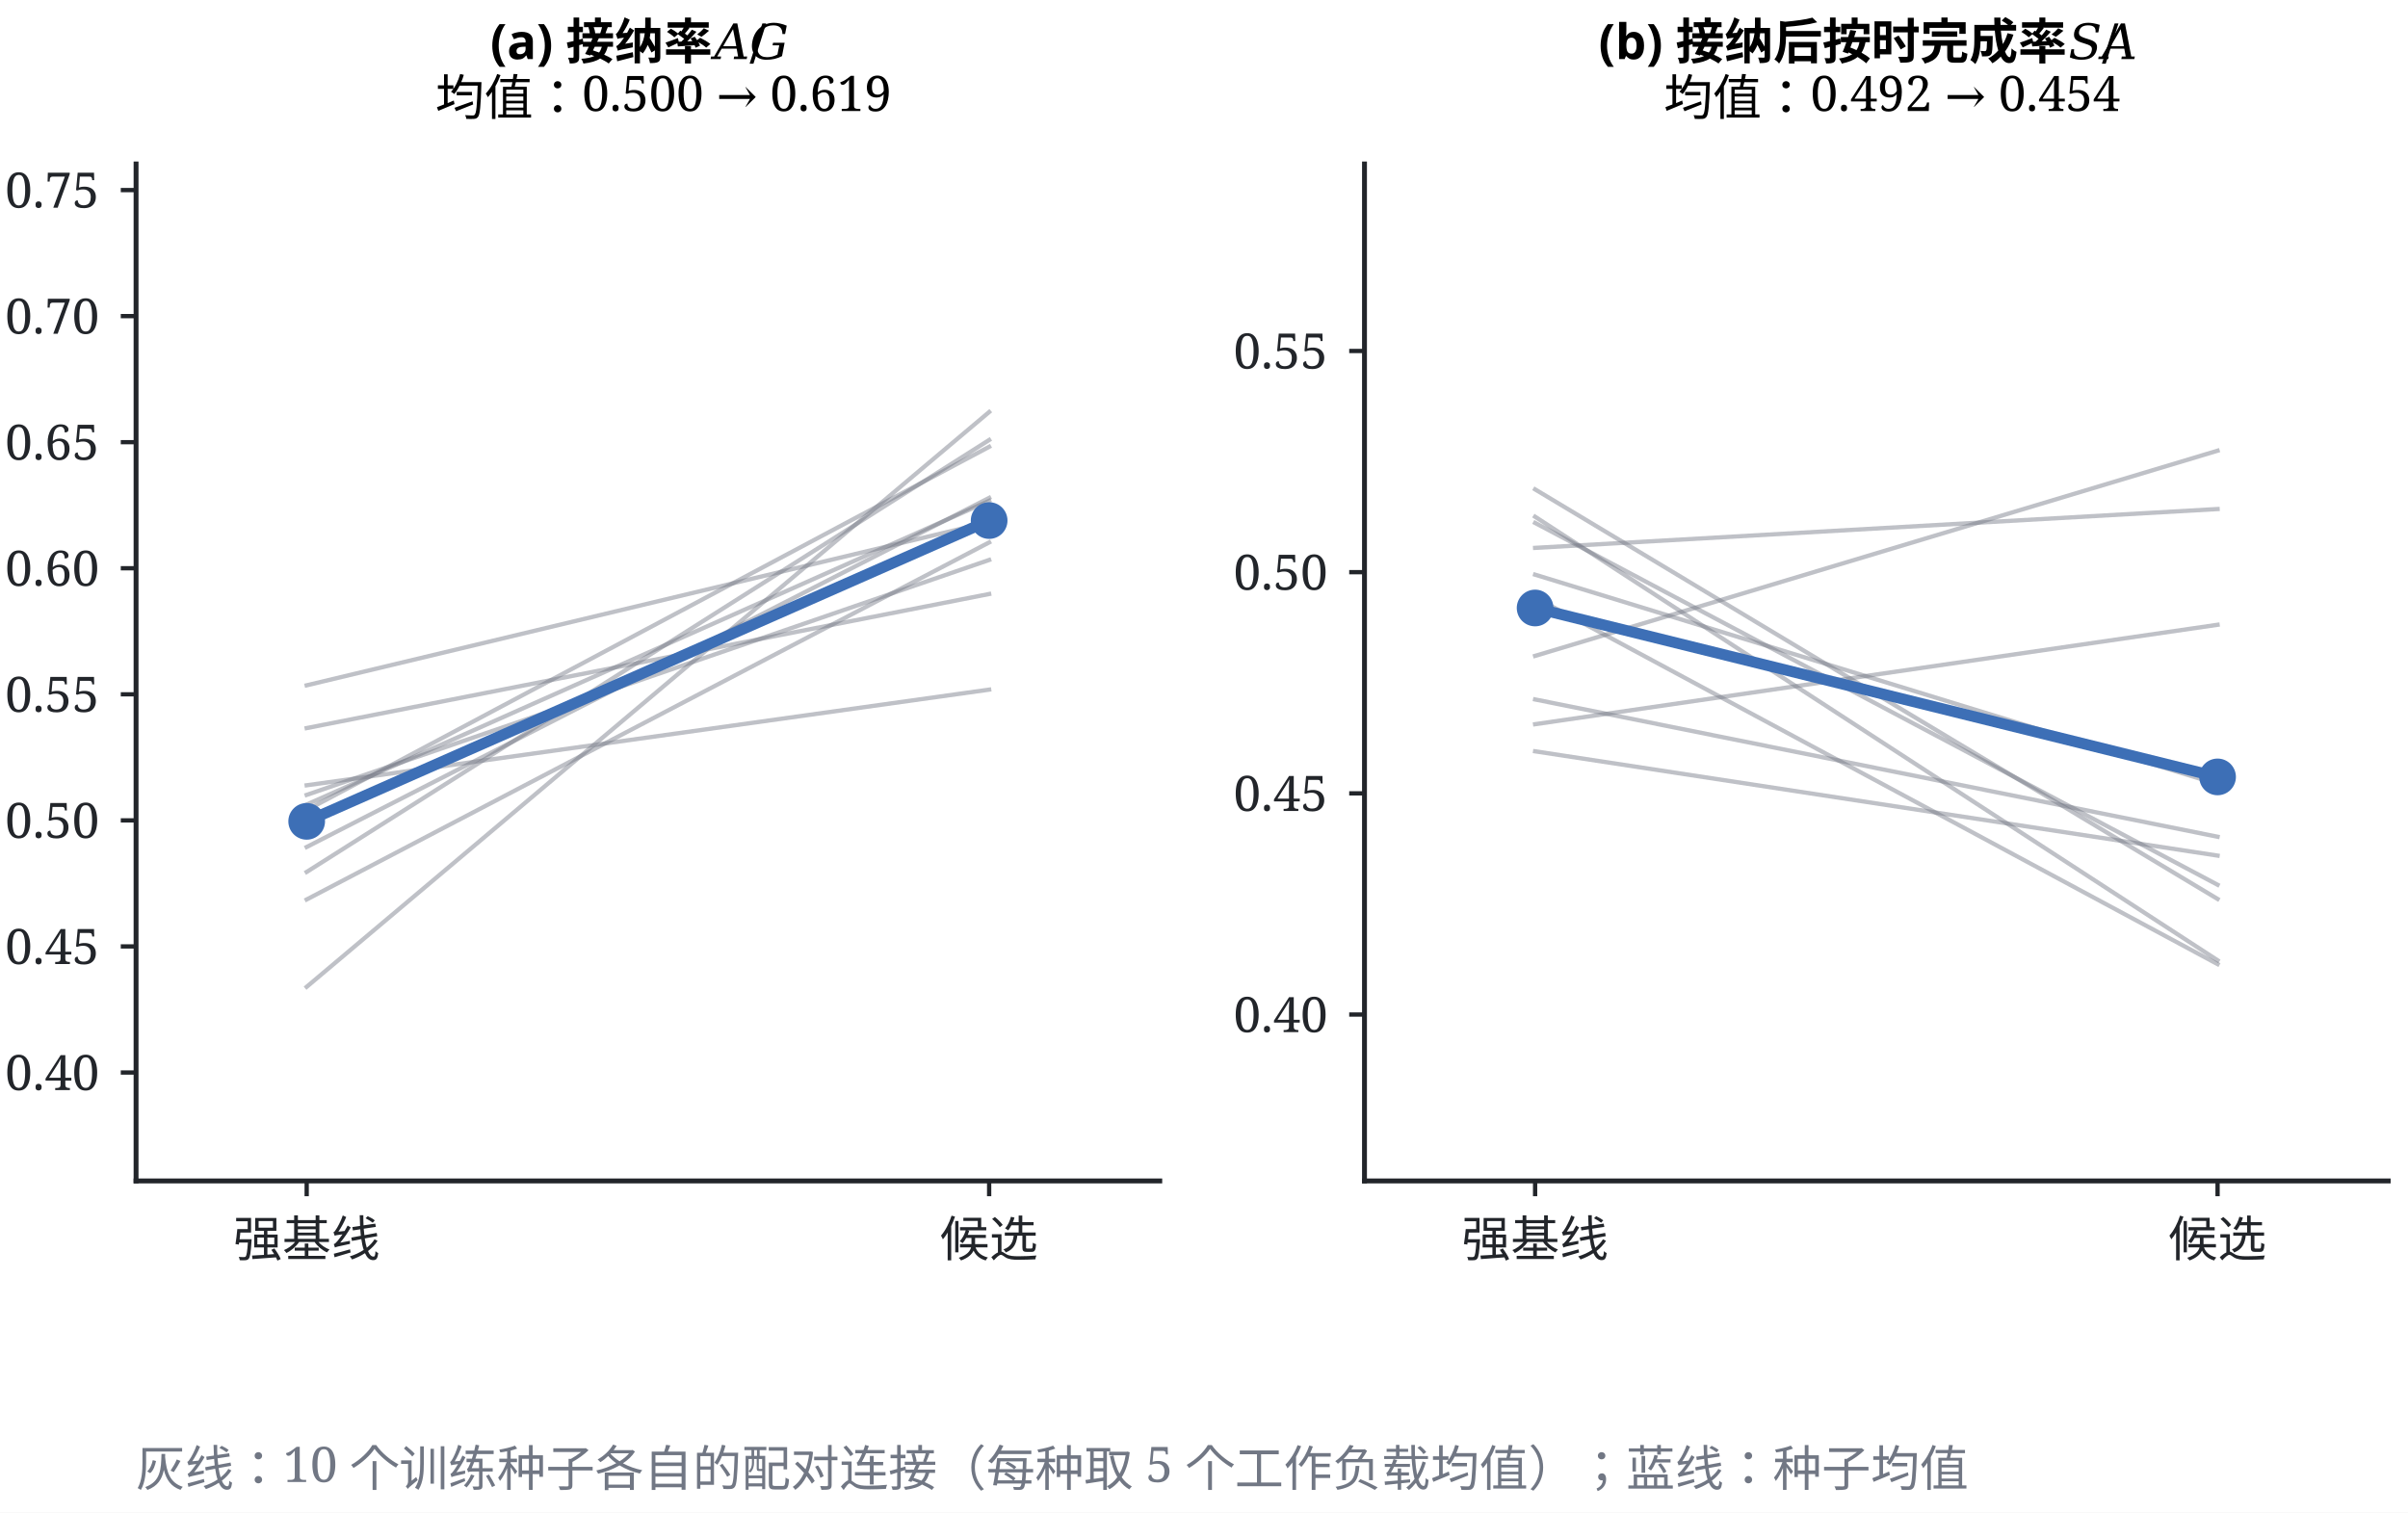
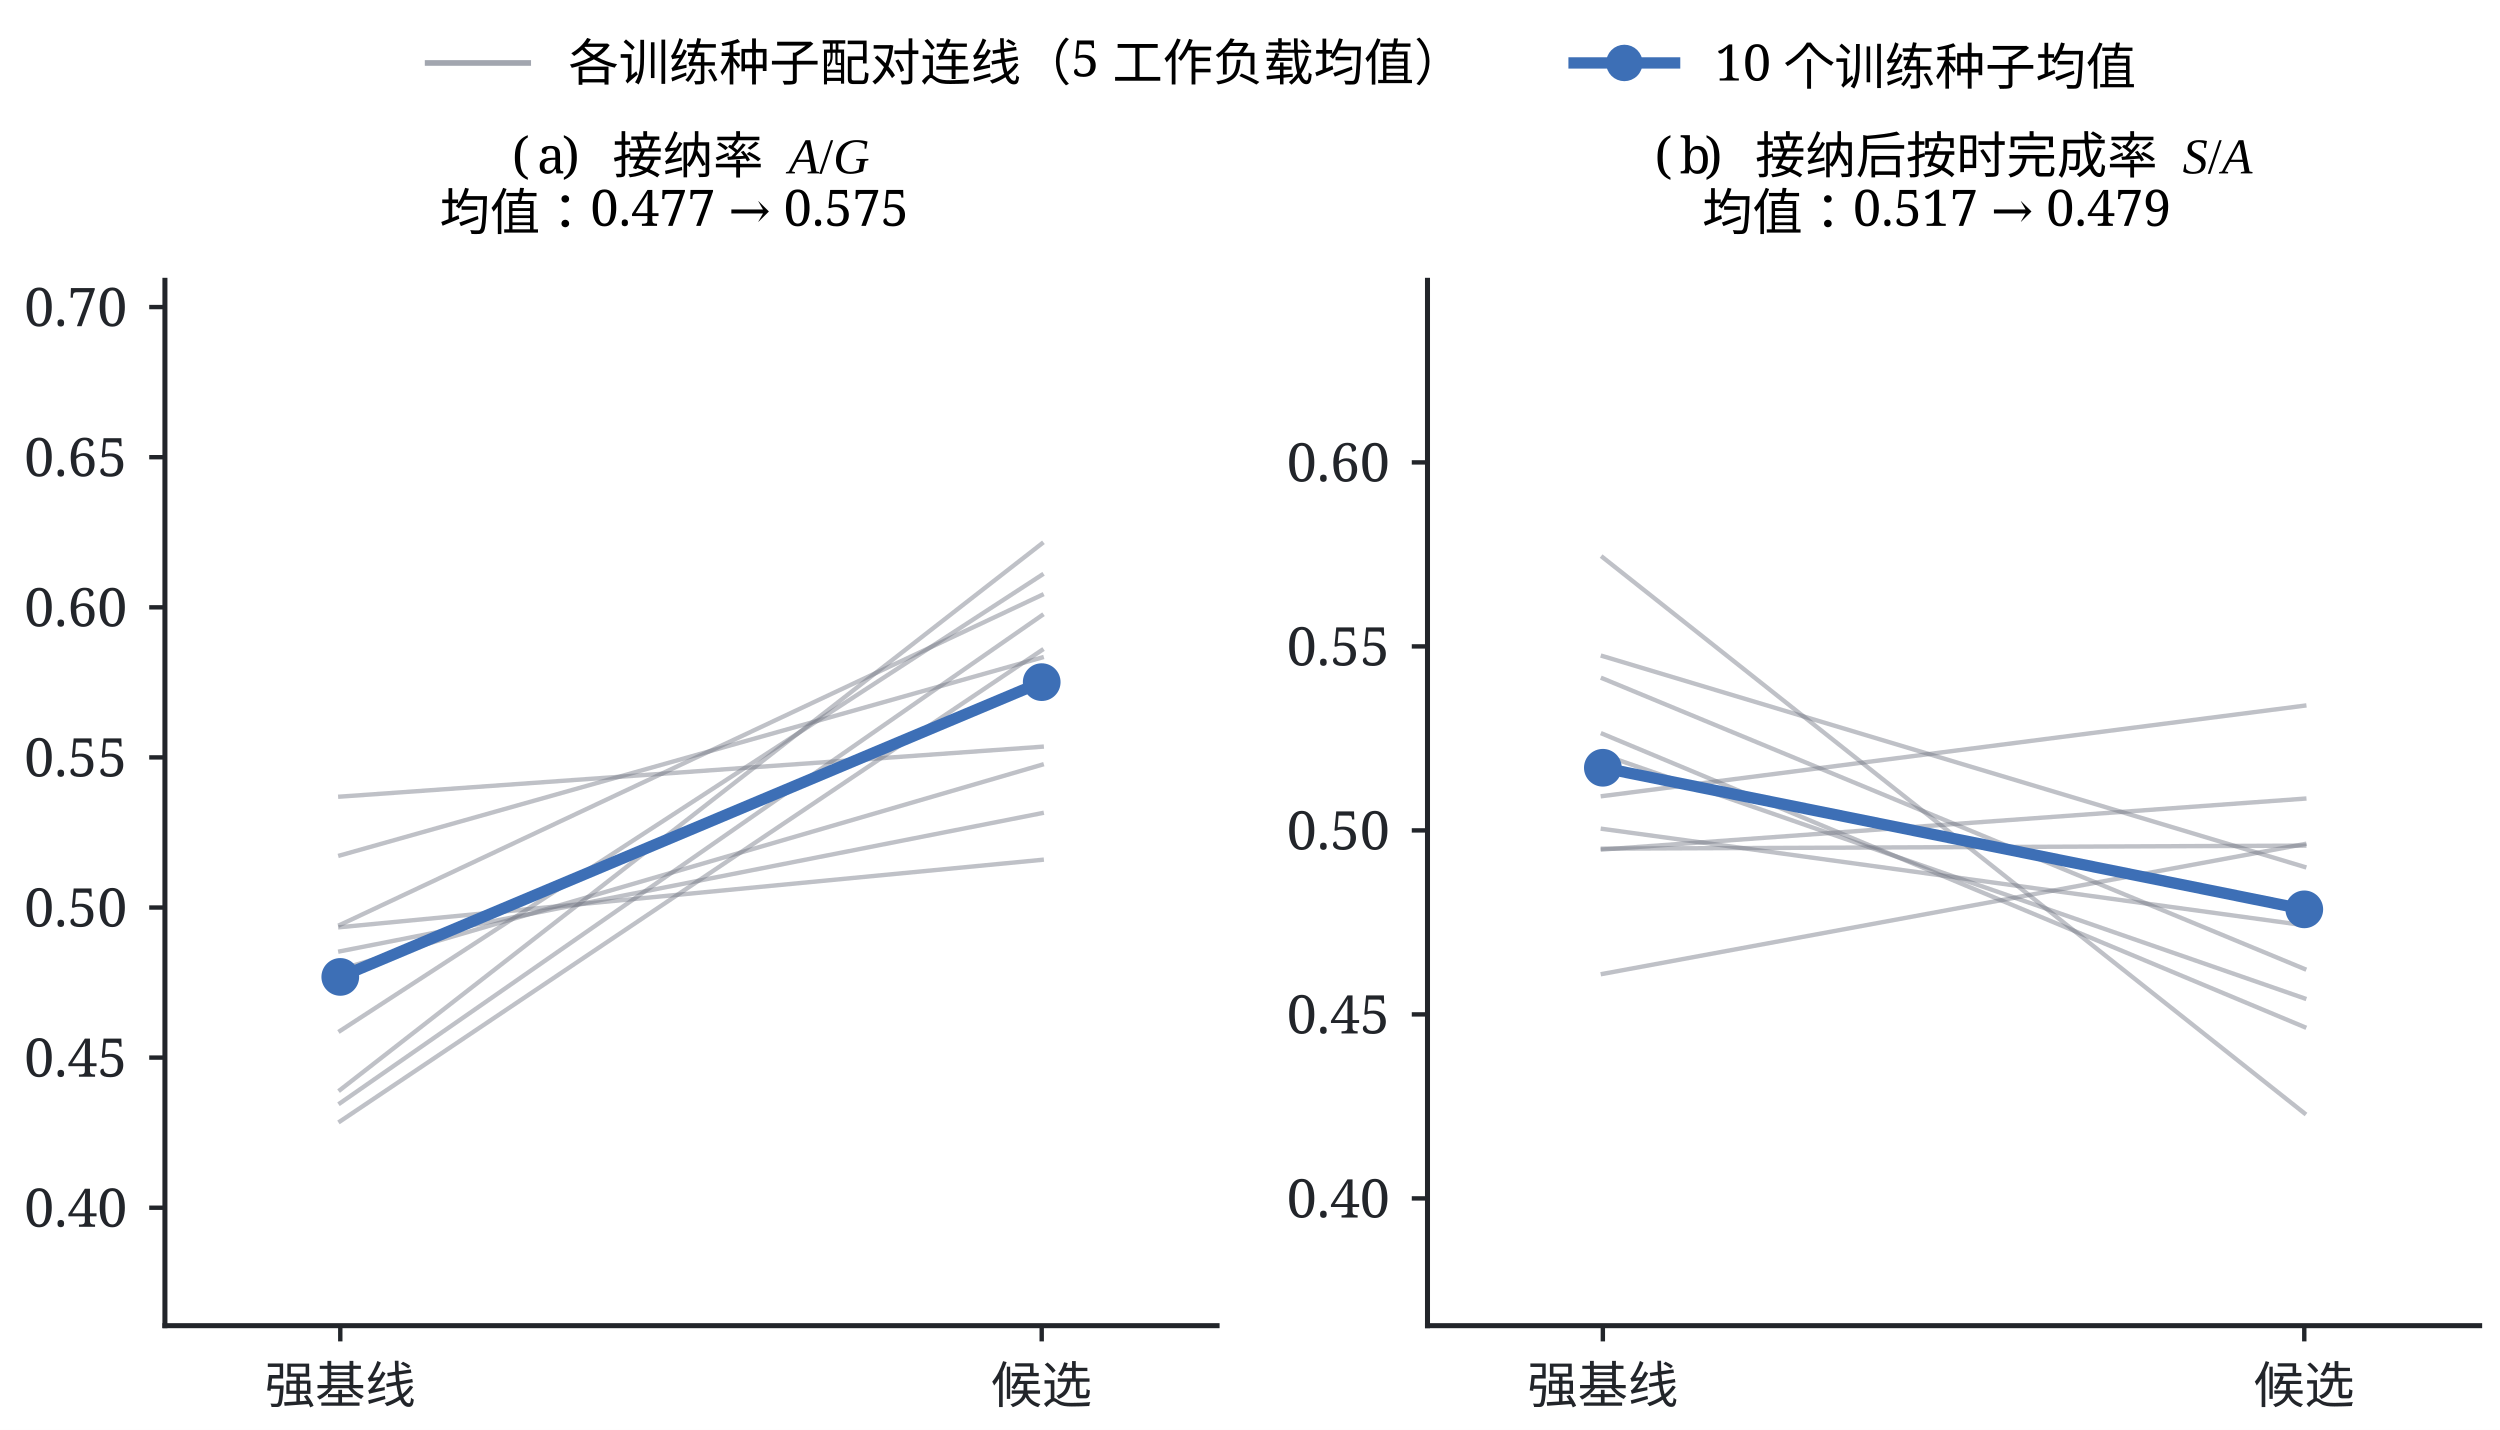
- <svg xmlns="http://www.w3.org/2000/svg" xmlns:xlink="http://www.w3.org/1999/xlink" width="393.77pt" height="247.386pt" viewBox="0 0 393.77 247.386" version="1.1">
+ <svg xmlns="http://www.w3.org/2000/svg" xmlns:xlink="http://www.w3.org/1999/xlink" width="397.76pt" height="227.504pt" viewBox="0 0 397.76 227.504" version="1.1">
  <defs>
    <style type="text/css">*{stroke-linejoin: round; stroke-linecap: butt}</style>
  </defs>
  <g id="figure_1">
    <g id="patch_1">
-       <path d="M 0 247.386  L 393.77 247.386  L 393.77 0  L 0 0  z " style="fill: #ffffff" />
+       <path d="M 0 227.504  L 397.76 227.504  L 397.76 0  L 0 0  z " style="fill: #ffffff" />
    </g>
    <g id="axes_1">
      <g id="patch_2">
-         <path d="M 22.25 193.137  L 189.65 193.137  L 189.65 26.817  L 22.25 26.817  z " style="fill: #ffffff" />
+         <path d="M 26.24 210.92  L 193.64 210.92  L 193.64 44.6  L 26.24 44.6  z " style="fill: #ffffff" />
      </g>
      <g id="matplotlib.axis_1">
        <g id="xtick_1">
          <g id="line2d_1">
            <defs>
-               <path id="m782ba5e5da" d="M 0 0  L 0 2.5  " style="stroke: #22252a; stroke-width: 0.7" />
+               <path id="m75e4154738" d="M 0 0  L 0 2.5  " style="stroke: #22252a; stroke-width: 0.7" />
            </defs>
            <g>
-               <use xlink:href="#m782ba5e5da" x="50.15" y="193.137" style="fill: #22252a; stroke: #22252a; stroke-width: 0.7" />
+               <use xlink:href="#m75e4154738" x="54.14" y="210.92" style="fill: #22252a; stroke: #22252a; stroke-width: 0.7" />
            </g>
          </g>
          <g id="text_1">
-             <text style="fill: #22252a; font: 8px 'Songti SC', serif; text-anchor: middle" x="50.15" y="205.481" transform="rotate(-0 50.15 205.4808)">强基线</text>
+             <text style="font-size: 8px; font-family: 'SimSun', serif; text-anchor: middle; fill: #22252a" x="54.14" y="223.232" transform="rotate(-0 54.14 223.2325)">强基线</text>
          </g>
        </g>
        <g id="xtick_2">
          <g id="line2d_2">
            <g>
-               <use xlink:href="#m782ba5e5da" x="161.75" y="193.137" style="fill: #22252a; stroke: #22252a; stroke-width: 0.7" />
+               <use xlink:href="#m75e4154738" x="165.74" y="210.92" style="fill: #22252a; stroke: #22252a; stroke-width: 0.7" />
            </g>
          </g>
          <g id="text_2">
-             <text style="fill: #22252a; font: 8px 'Songti SC', serif; text-anchor: middle" x="161.75" y="205.489" transform="rotate(-0 161.75 205.4895)">候选</text>
+             <text style="font-size: 8px; font-family: 'SimSun', serif; text-anchor: middle; fill: #22252a" x="165.74" y="223.232" transform="rotate(-0 165.74 223.2325)">候选</text>
          </g>
        </g>
      </g>
      <g id="matplotlib.axis_2">
        <g id="ytick_1">
          <g id="line2d_3">
            <defs>
-               <path id="m4d33304b57" d="M 0 0  L -2.5 0  " style="stroke: #22252a; stroke-width: 0.7" />
+               <path id="m53045b9e36" d="M 0 0  L -2.5 0  " style="stroke: #22252a; stroke-width: 0.7" />
            </defs>
            <g>
-               <use xlink:href="#m4d33304b57" x="22.25" y="175.404" style="fill: #22252a; stroke: #22252a; stroke-width: 0.7" />
+               <use xlink:href="#m53045b9e36" x="26.24" y="192.156" style="fill: #22252a; stroke: #22252a; stroke-width: 0.7" />
            </g>
          </g>
          <g id="text_3">
-             <text style="fill: #22252a; font: 8px 'Songti SC', serif; text-anchor: end" x="16.25" y="178.284" transform="rotate(-0 16.25 178.2835)">0.40</text>
+             <text style="font-size: 8.5px; font-family: 'SimSun', serif; text-anchor: end; fill: #22252a" x="20.24" y="195.194" transform="rotate(-0 20.24 195.1937)">0.40</text>
          </g>
        </g>
        <g id="ytick_2">
          <g id="line2d_4">
            <g>
-               <use xlink:href="#m4d33304b57" x="22.25" y="154.786" style="fill: #22252a; stroke: #22252a; stroke-width: 0.7" />
+               <use xlink:href="#m53045b9e36" x="26.24" y="168.273" style="fill: #22252a; stroke: #22252a; stroke-width: 0.7" />
            </g>
          </g>
          <g id="text_4">
-             <text style="fill: #22252a; font: 8px 'Songti SC', serif; text-anchor: end" x="16.25" y="157.666" transform="rotate(-0 16.25 157.6664)">0.45</text>
+             <text style="font-size: 8.5px; font-family: 'SimSun', serif; text-anchor: end; fill: #22252a" x="20.24" y="171.311" transform="rotate(-0 20.24 171.3108)">0.45</text>
          </g>
        </g>
        <g id="ytick_3">
          <g id="line2d_5">
            <g>
-               <use xlink:href="#m4d33304b57" x="22.25" y="134.169" style="fill: #22252a; stroke: #22252a; stroke-width: 0.7" />
+               <use xlink:href="#m53045b9e36" x="26.24" y="144.39" style="fill: #22252a; stroke: #22252a; stroke-width: 0.7" />
            </g>
          </g>
          <g id="text_5">
-             <text style="fill: #22252a; font: 8px 'Songti SC', serif; text-anchor: end" x="16.25" y="137.049" transform="rotate(-0 16.25 137.0493)">0.50</text>
+             <text style="font-size: 8.5px; font-family: 'SimSun', serif; text-anchor: end; fill: #22252a" x="20.24" y="147.428" transform="rotate(-0 20.24 147.4279)">0.50</text>
          </g>
        </g>
        <g id="ytick_4">
          <g id="line2d_6">
            <g>
-               <use xlink:href="#m4d33304b57" x="22.25" y="113.552" style="fill: #22252a; stroke: #22252a; stroke-width: 0.7" />
+               <use xlink:href="#m53045b9e36" x="26.24" y="120.507" style="fill: #22252a; stroke: #22252a; stroke-width: 0.7" />
            </g>
          </g>
          <g id="text_6">
-             <text style="fill: #22252a; font: 8px 'Songti SC', serif; text-anchor: end" x="16.25" y="116.432" transform="rotate(-0 16.25 116.4323)">0.55</text>
+             <text style="font-size: 8.5px; font-family: 'SimSun', serif; text-anchor: end; fill: #22252a" x="20.24" y="123.545" transform="rotate(-0 20.24 123.5449)">0.55</text>
          </g>
        </g>
        <g id="ytick_5">
          <g id="line2d_7">
            <g>
-               <use xlink:href="#m4d33304b57" x="22.25" y="92.935" style="fill: #22252a; stroke: #22252a; stroke-width: 0.7" />
+               <use xlink:href="#m53045b9e36" x="26.24" y="96.624" style="fill: #22252a; stroke: #22252a; stroke-width: 0.7" />
            </g>
          </g>
          <g id="text_7">
-             <text style="fill: #22252a; font: 8px 'Songti SC', serif; text-anchor: end" x="16.25" y="95.815" transform="rotate(-0 16.25 95.81517)">0.60</text>
+             <text style="font-size: 8.5px; font-family: 'SimSun', serif; text-anchor: end; fill: #22252a" x="20.24" y="99.662" transform="rotate(-0 20.24 99.66201)">0.60</text>
          </g>
        </g>
        <g id="ytick_6">
          <g id="line2d_8">
            <g>
-               <use xlink:href="#m4d33304b57" x="22.25" y="72.318" style="fill: #22252a; stroke: #22252a; stroke-width: 0.7" />
+               <use xlink:href="#m53045b9e36" x="26.24" y="72.741" style="fill: #22252a; stroke: #22252a; stroke-width: 0.7" />
            </g>
          </g>
          <g id="text_8">
-             <text style="fill: #22252a; font: 8px 'Songti SC', serif; text-anchor: end" x="16.25" y="75.198" transform="rotate(-0 16.25 75.19809)">0.65</text>
+             <text style="font-size: 8.5px; font-family: 'SimSun', serif; text-anchor: end; fill: #22252a" x="20.24" y="75.779" transform="rotate(-0 20.24 75.77908)">0.65</text>
          </g>
        </g>
        <g id="ytick_7">
          <g id="line2d_9">
            <g>
-               <use xlink:href="#m4d33304b57" x="22.25" y="51.701" style="fill: #22252a; stroke: #22252a; stroke-width: 0.7" />
+               <use xlink:href="#m53045b9e36" x="26.24" y="48.858" style="fill: #22252a; stroke: #22252a; stroke-width: 0.7" />
            </g>
          </g>
          <g id="text_9">
-             <text style="fill: #22252a; font: 8px 'Songti SC', serif; text-anchor: end" x="16.25" y="54.581" transform="rotate(-0 16.25 54.58101)">0.70</text>
-           </g>
-         </g>
-         <g id="ytick_8">
-           <g id="line2d_10">
-             <g>
-               <use xlink:href="#m4d33304b57" x="22.25" y="31.084" style="fill: #22252a; stroke: #22252a; stroke-width: 0.7" />
-             </g>
-           </g>
-           <g id="text_10">
-             <text style="fill: #22252a; font: 8px 'Songti SC', serif; text-anchor: end" x="16.25" y="33.964" transform="rotate(-0 16.25 33.96393)">0.75</text>
-           </g>
-         </g>
+             <text style="font-size: 8.5px; font-family: 'SimSun', serif; text-anchor: end; fill: #22252a" x="20.24" y="51.896" transform="rotate(-0 20.24 51.89614)">0.70</text>
+           </g>
+         </g>
+       </g>
+       <g id="line2d_10">
+         <path d="M 54.14 154.208  L 165.74 121.679  " clip-path="url(#p97b2d3072f)" style="fill: none; stroke: #717784; stroke-opacity: 0.45; stroke-width: 0.7; stroke-linecap: square" />
      </g>
      <g id="line2d_11">
-         <path d="M 50.15 119.074  L 161.75 97.146  " clip-path="url(#p09e402c849)" style="fill: none; stroke: #717784; stroke-opacity: 0.45; stroke-width: 0.7; stroke-linecap: square" />
+         <path d="M 54.14 175.494  L 165.74 97.921  " clip-path="url(#p97b2d3072f)" style="fill: none; stroke: #717784; stroke-opacity: 0.45; stroke-width: 0.7; stroke-linecap: square" />
      </g>
      <g id="line2d_12">
-         <path d="M 50.15 128.43  L 161.75 112.786  " clip-path="url(#p09e402c849)" style="fill: none; stroke: #717784; stroke-opacity: 0.45; stroke-width: 0.7; stroke-linecap: square" />
+         <path d="M 54.14 164  L 165.74 91.478  " clip-path="url(#p97b2d3072f)" style="fill: none; stroke: #717784; stroke-opacity: 0.45; stroke-width: 0.7; stroke-linecap: square" />
      </g>
      <g id="line2d_13">
-         <path d="M 50.15 138.52  L 161.75 81.429  " clip-path="url(#p09e402c849)" style="fill: none; stroke: #717784; stroke-opacity: 0.45; stroke-width: 0.7; stroke-linecap: square" />
+         <path d="M 54.14 147.134  L 165.74 94.675  " clip-path="url(#p97b2d3072f)" style="fill: none; stroke: #717784; stroke-opacity: 0.45; stroke-width: 0.7; stroke-linecap: square" />
      </g>
      <g id="line2d_14">
-         <path d="M 50.15 131.578  L 161.75 81.911  " clip-path="url(#p09e402c849)" style="fill: none; stroke: #717784; stroke-opacity: 0.45; stroke-width: 0.7; stroke-linecap: square" />
+         <path d="M 54.14 136.09  L 165.74 104.622  " clip-path="url(#p97b2d3072f)" style="fill: none; stroke: #717784; stroke-opacity: 0.45; stroke-width: 0.7; stroke-linecap: square" />
      </g>
      <g id="line2d_15">
-         <path d="M 50.15 142.601  L 161.75 71.961  " clip-path="url(#p09e402c849)" style="fill: none; stroke: #717784; stroke-opacity: 0.45; stroke-width: 0.7; stroke-linecap: square" />
+         <path d="M 54.14 151.352  L 165.74 129.378  " clip-path="url(#p97b2d3072f)" style="fill: none; stroke: #717784; stroke-opacity: 0.45; stroke-width: 0.7; stroke-linecap: square" />
      </g>
      <g id="line2d_16">
-         <path d="M 50.15 161.39  L 161.75 67.388  " clip-path="url(#p09e402c849)" style="fill: none; stroke: #717784; stroke-opacity: 0.45; stroke-width: 0.7; stroke-linecap: square" />
+         <path d="M 54.14 173.388  L 165.74 86.498  " clip-path="url(#p97b2d3072f)" style="fill: none; stroke: #717784; stroke-opacity: 0.45; stroke-width: 0.7; stroke-linecap: square" />
      </g>
      <g id="line2d_17">
-         <path d="M 50.15 132.494  L 161.75 73.074  " clip-path="url(#p09e402c849)" style="fill: none; stroke: #717784; stroke-opacity: 0.45; stroke-width: 0.7; stroke-linecap: square" />
+         <path d="M 54.14 178.393  L 165.74 103.453  " clip-path="url(#p97b2d3072f)" style="fill: none; stroke: #717784; stroke-opacity: 0.45; stroke-width: 0.7; stroke-linecap: square" />
      </g>
      <g id="line2d_18">
-         <path d="M 50.15 112.08  L 161.75 85.367  " clip-path="url(#p09e402c849)" style="fill: none; stroke: #717784; stroke-opacity: 0.45; stroke-width: 0.7; stroke-linecap: square" />
+         <path d="M 54.14 147.516  L 165.74 136.802  " clip-path="url(#p97b2d3072f)" style="fill: none; stroke: #717784; stroke-opacity: 0.45; stroke-width: 0.7; stroke-linecap: square" />
      </g>
      <g id="line2d_19">
-         <path d="M 50.15 130.001  L 161.75 91.58  " clip-path="url(#p09e402c849)" style="fill: none; stroke: #717784; stroke-opacity: 0.45; stroke-width: 0.7; stroke-linecap: square" />
+         <path d="M 54.14 126.745  L 165.74 118.807  " clip-path="url(#p97b2d3072f)" style="fill: none; stroke: #717784; stroke-opacity: 0.45; stroke-width: 0.7; stroke-linecap: square" />
+       </g>
+       <g id="patch_3">
+         <path d="M 26.24 210.92  L 26.24 44.6  " style="fill: none; stroke: #22252a; stroke-width: 0.8; stroke-linejoin: miter; stroke-linecap: square" />
+       </g>
+       <g id="patch_4">
+         <path d="M 26.24 210.92  L 193.64 210.92  " style="fill: none; stroke: #22252a; stroke-width: 0.8; stroke-linejoin: miter; stroke-linecap: square" />
      </g>
      <g id="line2d_20">
-         <path d="M 50.15 147.105  L 161.75 88.711  " clip-path="url(#p09e402c849)" style="fill: none; stroke: #717784; stroke-opacity: 0.45; stroke-width: 0.7; stroke-linecap: square" />
-       </g>
-       <g id="patch_3">
-         <path d="M 22.25 193.137  L 22.25 26.817  " style="fill: none; stroke: #22252a; stroke-width: 0.8; stroke-linejoin: miter; stroke-linecap: square" />
-       </g>
-       <g id="patch_4">
-         <path d="M 22.25 193.137  L 189.65 193.137  " style="fill: none; stroke: #22252a; stroke-width: 0.8; stroke-linejoin: miter; stroke-linecap: square" />
-       </g>
-       <g id="line2d_21">
-         <path d="M 50.15 134.327  L 161.75 85.135  " clip-path="url(#p09e402c849)" style="fill: none; stroke: #3d6fb6; stroke-width: 1.8; stroke-linecap: square" />
+         <path d="M 54.14 155.432  L 165.74 108.531  " clip-path="url(#p97b2d3072f)" style="fill: none; stroke: #3d6fb6; stroke-width: 1.8; stroke-linecap: square" />
        <defs>
-           <path id="m7d2ee22a5e" d="M 0 2.5  C 0.663 2.5 1.299 2.237 1.768 1.768  C 2.237 1.299 2.5 0.663 2.5 0  C 2.5 -0.663 2.237 -1.299 1.768 -1.768  C 1.299 -2.237 0.663 -2.5 0 -2.5  C -0.663 -2.5 -1.299 -2.237 -1.768 -1.768  C -2.237 -1.299 -2.5 -0.663 -2.5 0  C -2.5 0.663 -2.237 1.299 -1.768 1.768  C -1.299 2.237 -0.663 2.5 0 2.5  z " style="stroke: #3d6fb6" />
+           <path id="m9cd6194073" d="M 0 2.5  C 0.663 2.5 1.299 2.237 1.768 1.768  C 2.237 1.299 2.5 0.663 2.5 0  C 2.5 -0.663 2.237 -1.299 1.768 -1.768  C 1.299 -2.237 0.663 -2.5 0 -2.5  C -0.663 -2.5 -1.299 -2.237 -1.768 -1.768  C -2.237 -1.299 -2.5 -0.663 -2.5 0  C -2.5 0.663 -2.237 1.299 -1.768 1.768  C -1.299 2.237 -0.663 2.5 0 2.5  z " style="stroke: #3d6fb6" />
        </defs>
-         <g clip-path="url(#p09e402c849)">
-           <use xlink:href="#m7d2ee22a5e" x="50.15" y="134.327" style="fill: #3d6fb6; stroke: #3d6fb6" />
-           <use xlink:href="#m7d2ee22a5e" x="161.75" y="85.135" style="fill: #3d6fb6; stroke: #3d6fb6" />
-         </g>
-       </g>
-       <g id="text_11">
-         <text style="fill: #717784; font: 8px 'Songti SC', serif; text-anchor: start" x="22.25" y="243.033" transform="rotate(-0 22.25 243.033)">灰线：10 个训练种子各自的配对连接（每种取 5 个工作负载均值）；蓝线：种子均值</text>
-       </g>
-       <g id="text_12">
-         <g transform="translate(80.19 9.96)">
+         <g clip-path="url(#p97b2d3072f)">
+           <use xlink:href="#m9cd6194073" x="54.14" y="155.432" style="fill: #3d6fb6; stroke: #3d6fb6" />
+           <use xlink:href="#m9cd6194073" x="165.74" y="108.531" style="fill: #3d6fb6; stroke: #3d6fb6" />
+         </g>
+       </g>
+       <g id="text_10">
+         <g transform="translate(81.46 27.99375)">
          <text>
-             <tspan style="font: 900 8px 'Songti SC'" x="0 2.336 6.28 8.616 10.616 18.616 26.616 34.616" y="-0.297">(a) 接纳率 </tspan>
-             <tspan style="font: italic 8px 'DejaVu Serif'" x="36.616 45.089" y="-0.297">AG</tspan>
-             <tspan style="font: 8px 'DejaVu Serif'" x="42.393" y="-0.297">/</tspan>
+             <tspan x="0" y="-0.406" style="font-size: 8px; font-family: 'SimSun'">(</tspan>
+             <tspan x="4" y="-0.406" style="font-size: 8px; font-family: 'SimSun'">a</tspan>
+             <tspan x="8" y="-0.406" style="font-size: 8px; font-family: 'SimSun'">)</tspan>
+             <tspan x="12" y="-0.406" style="font-size: 8px; font-family: 'SimSun'"> </tspan>
+             <tspan x="16" y="-0.406" style="font-size: 8px; font-family: 'SimSun'">接</tspan>
+             <tspan x="24" y="-0.406" style="font-size: 8px; font-family: 'SimSun'">纳</tspan>
+             <tspan x="32" y="-0.406" style="font-size: 8px; font-family: 'SimSun'">率</tspan>
+             <tspan x="40" y="-0.406" style="font-size: 8px; font-family: 'SimSun'"> </tspan>
+             <tspan x="44" y="-0.406" style="font-style: italic; font-size: 8px; font-family: 'Times New Roman'">A</tspan>
+             <tspan x="51.109" y="-0.406" style="font-style: italic; font-size: 8px; font-family: 'Times New Roman'">G</tspan>
+             <tspan x="48.887" y="-0.406" style="font-size: 8px; font-family: 'Times New Roman'">/</tspan>
          </text>
        </g>
-         <text style="font: 8px 'Songti SC', serif" transform="translate(71.1875 18.817)">均值：0.500 → 0.619</text>
+         <text style="font-size: 8px; font-family: 'SimSun', serif" transform="translate(69.94 36.6)">均值：0.477 → 0.575</text>
      </g>
    </g>
    <g id="axes_2">
      <g id="patch_5">
-         <path d="M 223.13 193.137  L 390.53 193.137  L 390.53 26.817  L 223.13 26.817  z " style="fill: #ffffff" />
+         <path d="M 227.12 210.92  L 394.52 210.92  L 394.52 44.6  L 227.12 44.6  z " style="fill: #ffffff" />
      </g>
      <g id="matplotlib.axis_3">
        <g id="xtick_3">
+           <g id="line2d_21">
+             <g>
+               <use xlink:href="#m75e4154738" x="255.02" y="210.92" style="fill: #22252a; stroke: #22252a; stroke-width: 0.7" />
+             </g>
+           </g>
+           <g id="text_11">
+             <text style="font-size: 8px; font-family: 'SimSun', serif; text-anchor: middle; fill: #22252a" x="255.02" y="223.232" transform="rotate(-0 255.02 223.2325)">强基线</text>
+           </g>
+         </g>
+         <g id="xtick_4">
          <g id="line2d_22">
            <g>
-               <use xlink:href="#m782ba5e5da" x="251.03" y="193.137" style="fill: #22252a; stroke: #22252a; stroke-width: 0.7" />
+               <use xlink:href="#m75e4154738" x="366.62" y="210.92" style="fill: #22252a; stroke: #22252a; stroke-width: 0.7" />
+             </g>
+           </g>
+           <g id="text_12">
+             <text style="font-size: 8px; font-family: 'SimSun', serif; text-anchor: middle; fill: #22252a" x="366.62" y="223.232" transform="rotate(-0 366.62 223.2325)">候选</text>
+           </g>
+         </g>
+       </g>
+       <g id="matplotlib.axis_4">
+         <g id="ytick_8">
+           <g id="line2d_23">
+             <g>
+               <use xlink:href="#m53045b9e36" x="227.12" y="190.673" style="fill: #22252a; stroke: #22252a; stroke-width: 0.7" />
            </g>
          </g>
          <g id="text_13">
-             <text style="fill: #22252a; font: 8px 'Songti SC', serif; text-anchor: middle" x="251.03" y="205.481" transform="rotate(-0 251.03 205.4808)">强基线</text>
-           </g>
-         </g>
-         <g id="xtick_4">
-           <g id="line2d_23">
-             <g>
-               <use xlink:href="#m782ba5e5da" x="362.63" y="193.137" style="fill: #22252a; stroke: #22252a; stroke-width: 0.7" />
-             </g>
-           </g>
-           <g id="text_14">
-             <text style="fill: #22252a; font: 8px 'Songti SC', serif; text-anchor: middle" x="362.63" y="205.489" transform="rotate(-0 362.63 205.4895)">候选</text>
-           </g>
-         </g>
-       </g>
-       <g id="matplotlib.axis_4">
+             <text style="font-size: 8.5px; font-family: 'SimSun', serif; text-anchor: end; fill: #22252a" x="221.12" y="193.712" transform="rotate(-0 221.12 193.7116)">0.40</text>
+           </g>
+         </g>
        <g id="ytick_9">
          <g id="line2d_24">
            <g>
-               <use xlink:href="#m4d33304b57" x="223.13" y="165.921" style="fill: #22252a; stroke: #22252a; stroke-width: 0.7" />
-             </g>
-           </g>
-           <g id="text_15">
-             <text style="fill: #22252a; font: 8px 'Songti SC', serif; text-anchor: end" x="217.13" y="168.801" transform="rotate(-0 217.13 168.8013)">0.40</text>
+               <use xlink:href="#m53045b9e36" x="227.12" y="161.398" style="fill: #22252a; stroke: #22252a; stroke-width: 0.7" />
+             </g>
+           </g>
+           <g id="text_14">
+             <text style="font-size: 8.5px; font-family: 'SimSun', serif; text-anchor: end; fill: #22252a" x="221.12" y="164.436" transform="rotate(-0 221.12 164.4358)">0.45</text>
          </g>
        </g>
        <g id="ytick_10">
          <g id="line2d_25">
            <g>
-               <use xlink:href="#m4d33304b57" x="223.13" y="129.749" style="fill: #22252a; stroke: #22252a; stroke-width: 0.7" />
-             </g>
-           </g>
-           <g id="text_16">
-             <text style="fill: #22252a; font: 8px 'Songti SC', serif; text-anchor: end" x="217.13" y="132.629" transform="rotate(-0 217.13 132.629)">0.45</text>
+               <use xlink:href="#m53045b9e36" x="227.12" y="132.122" style="fill: #22252a; stroke: #22252a; stroke-width: 0.7" />
+             </g>
+           </g>
+           <g id="text_15">
+             <text style="font-size: 8.5px; font-family: 'SimSun', serif; text-anchor: end; fill: #22252a" x="221.12" y="135.16" transform="rotate(-0 221.12 135.16)">0.50</text>
          </g>
        </g>
        <g id="ytick_11">
          <g id="line2d_26">
            <g>
-               <use xlink:href="#m4d33304b57" x="223.13" y="93.577" style="fill: #22252a; stroke: #22252a; stroke-width: 0.7" />
-             </g>
-           </g>
-           <g id="text_17">
-             <text style="fill: #22252a; font: 8px 'Songti SC', serif; text-anchor: end" x="217.13" y="96.457" transform="rotate(-0 217.13 96.45675)">0.50</text>
+               <use xlink:href="#m53045b9e36" x="227.12" y="102.846" style="fill: #22252a; stroke: #22252a; stroke-width: 0.7" />
+             </g>
+           </g>
+           <g id="text_16">
+             <text style="font-size: 8.5px; font-family: 'SimSun', serif; text-anchor: end; fill: #22252a" x="221.12" y="105.884" transform="rotate(-0 221.12 105.8842)">0.55</text>
          </g>
        </g>
        <g id="ytick_12">
          <g id="line2d_27">
            <g>
-               <use xlink:href="#m4d33304b57" x="223.13" y="57.404" style="fill: #22252a; stroke: #22252a; stroke-width: 0.7" />
-             </g>
-           </g>
-           <g id="text_18">
-             <text style="fill: #22252a; font: 8px 'Songti SC', serif; text-anchor: end" x="217.13" y="60.284" transform="rotate(-0 217.13 60.28446)">0.55</text>
+               <use xlink:href="#m53045b9e36" x="227.12" y="73.57" style="fill: #22252a; stroke: #22252a; stroke-width: 0.7" />
+             </g>
+           </g>
+           <g id="text_17">
+             <text style="font-size: 8.5px; font-family: 'SimSun', serif; text-anchor: end; fill: #22252a" x="221.12" y="76.608" transform="rotate(-0 221.12 76.60841)">0.60</text>
          </g>
        </g>
      </g>
      <g id="line2d_28">
-         <path d="M 251.03 89.602  L 362.63 83.25  " clip-path="url(#p9bf3848f5d)" style="fill: none; stroke: #717784; stroke-opacity: 0.45; stroke-width: 0.7; stroke-linecap: square" />
+         <path d="M 255.02 135.022  L 366.62 134.543  " clip-path="url(#p4de519e39f)" style="fill: none; stroke: #717784; stroke-opacity: 0.45; stroke-width: 0.7; stroke-linecap: square" />
      </g>
      <g id="line2d_29">
-         <path d="M 251.03 107.267  L 362.63 73.71  " clip-path="url(#p9bf3848f5d)" style="fill: none; stroke: #717784; stroke-opacity: 0.45; stroke-width: 0.7; stroke-linecap: square" />
+         <path d="M 255.02 104.396  L 366.62 137.921  " clip-path="url(#p4de519e39f)" style="fill: none; stroke: #717784; stroke-opacity: 0.45; stroke-width: 0.7; stroke-linecap: square" />
      </g>
      <g id="line2d_30">
-         <path d="M 251.03 80.038  L 362.63 147.02  " clip-path="url(#p9bf3848f5d)" style="fill: none; stroke: #717784; stroke-opacity: 0.45; stroke-width: 0.7; stroke-linecap: square" />
+         <path d="M 255.02 116.773  L 366.62 163.397  " clip-path="url(#p4de519e39f)" style="fill: none; stroke: #717784; stroke-opacity: 0.45; stroke-width: 0.7; stroke-linecap: square" />
      </g>
      <g id="line2d_31">
-         <path d="M 251.03 114.393  L 362.63 136.845  " clip-path="url(#p9bf3848f5d)" style="fill: none; stroke: #717784; stroke-opacity: 0.45; stroke-width: 0.7; stroke-linecap: square" />
+         <path d="M 255.02 131.886  L 366.62 147.216  " clip-path="url(#p4de519e39f)" style="fill: none; stroke: #717784; stroke-opacity: 0.45; stroke-width: 0.7; stroke-linecap: square" />
      </g>
      <g id="line2d_32">
-         <path d="M 251.03 85.523  L 362.63 144.699  " clip-path="url(#p9bf3848f5d)" style="fill: none; stroke: #717784; stroke-opacity: 0.45; stroke-width: 0.7; stroke-linecap: square" />
+         <path d="M 255.02 120.068  L 366.62 158.837  " clip-path="url(#p4de519e39f)" style="fill: none; stroke: #717784; stroke-opacity: 0.45; stroke-width: 0.7; stroke-linecap: square" />
      </g>
      <g id="line2d_33">
-         <path d="M 251.03 84.511  L 362.63 157.052  " clip-path="url(#p9bf3848f5d)" style="fill: none; stroke: #717784; stroke-opacity: 0.45; stroke-width: 0.7; stroke-linecap: square" />
+         <path d="M 255.02 126.653  L 366.62 112.276  " clip-path="url(#p4de519e39f)" style="fill: none; stroke: #717784; stroke-opacity: 0.45; stroke-width: 0.7; stroke-linecap: square" />
      </g>
      <g id="line2d_34">
-         <path d="M 251.03 97.702  L 362.63 157.677  " clip-path="url(#p9bf3848f5d)" style="fill: none; stroke: #717784; stroke-opacity: 0.45; stroke-width: 0.7; stroke-linecap: square" />
+         <path d="M 255.02 88.69  L 366.62 177.106  " clip-path="url(#p4de519e39f)" style="fill: none; stroke: #717784; stroke-opacity: 0.45; stroke-width: 0.7; stroke-linecap: square" />
      </g>
      <g id="line2d_35">
-         <path d="M 251.03 122.875  L 362.63 139.932  " clip-path="url(#p9bf3848f5d)" style="fill: none; stroke: #717784; stroke-opacity: 0.45; stroke-width: 0.7; stroke-linecap: square" />
+         <path d="M 255.02 107.952  L 366.62 154.15  " clip-path="url(#p4de519e39f)" style="fill: none; stroke: #717784; stroke-opacity: 0.45; stroke-width: 0.7; stroke-linecap: square" />
      </g>
      <g id="line2d_36">
-         <path d="M 251.03 118.439  L 362.63 102.179  " clip-path="url(#p9bf3848f5d)" style="fill: none; stroke: #717784; stroke-opacity: 0.45; stroke-width: 0.7; stroke-linecap: square" />
+         <path d="M 255.02 135.155  L 366.62 127.068  " clip-path="url(#p4de519e39f)" style="fill: none; stroke: #717784; stroke-opacity: 0.45; stroke-width: 0.7; stroke-linecap: square" />
      </g>
      <g id="line2d_37">
-         <path d="M 251.03 93.987  L 362.63 128.238  " clip-path="url(#p9bf3848f5d)" style="fill: none; stroke: #717784; stroke-opacity: 0.45; stroke-width: 0.7; stroke-linecap: square" />
+         <path d="M 255.02 154.944  L 366.62 134.299  " clip-path="url(#p4de519e39f)" style="fill: none; stroke: #717784; stroke-opacity: 0.45; stroke-width: 0.7; stroke-linecap: square" />
      </g>
      <g id="patch_6">
-         <path d="M 223.13 193.137  L 223.13 26.817  " style="fill: none; stroke: #22252a; stroke-width: 0.8; stroke-linejoin: miter; stroke-linecap: square" />
+         <path d="M 227.12 210.92  L 227.12 44.6  " style="fill: none; stroke: #22252a; stroke-width: 0.8; stroke-linejoin: miter; stroke-linecap: square" />
      </g>
      <g id="patch_7">
-         <path d="M 223.13 193.137  L 390.53 193.137  " style="fill: none; stroke: #22252a; stroke-width: 0.8; stroke-linejoin: miter; stroke-linecap: square" />
+         <path d="M 227.12 210.92  L 394.52 210.92  " style="fill: none; stroke: #22252a; stroke-width: 0.8; stroke-linejoin: miter; stroke-linecap: square" />
      </g>
      <g id="line2d_38">
-         <path d="M 251.03 99.434  L 362.63 127.06  " clip-path="url(#p9bf3848f5d)" style="fill: none; stroke: #3d6fb6; stroke-width: 1.8; stroke-linecap: square" />
-         <g clip-path="url(#p9bf3848f5d)">
-           <use xlink:href="#m7d2ee22a5e" x="251.03" y="99.434" style="fill: #3d6fb6; stroke: #3d6fb6" />
-           <use xlink:href="#m7d2ee22a5e" x="362.63" y="127.06" style="fill: #3d6fb6; stroke: #3d6fb6" />
-         </g>
+         <path d="M 255.02 122.154  L 366.62 144.681  " clip-path="url(#p4de519e39f)" style="fill: none; stroke: #3d6fb6; stroke-width: 1.8; stroke-linecap: square" />
+         <g clip-path="url(#p4de519e39f)">
+           <use xlink:href="#m9cd6194073" x="255.02" y="122.154" style="fill: #3d6fb6; stroke: #3d6fb6" />
+           <use xlink:href="#m9cd6194073" x="366.62" y="144.681" style="fill: #3d6fb6; stroke: #3d6fb6" />
+         </g>
+       </g>
+       <g id="text_18">
+         <g transform="translate(263.26 27.99375)">
+           <text>
+             <tspan x="0" y="-0.406" style="font-size: 8px; font-family: 'SimSun'">(</tspan>
+             <tspan x="4" y="-0.406" style="font-size: 8px; font-family: 'SimSun'">b</tspan>
+             <tspan x="8" y="-0.406" style="font-size: 8px; font-family: 'SimSun'">)</tspan>
+             <tspan x="12" y="-0.406" style="font-size: 8px; font-family: 'SimSun'"> </tspan>
+             <tspan x="16" y="-0.406" style="font-size: 8px; font-family: 'SimSun'">接</tspan>
+             <tspan x="24" y="-0.406" style="font-size: 8px; font-family: 'SimSun'">纳</tspan>
+             <tspan x="32" y="-0.406" style="font-size: 8px; font-family: 'SimSun'">后</tspan>
+             <tspan x="40" y="-0.406" style="font-size: 8px; font-family: 'SimSun'">按</tspan>
+             <tspan x="48" y="-0.406" style="font-size: 8px; font-family: 'SimSun'">时</tspan>
+             <tspan x="56" y="-0.406" style="font-size: 8px; font-family: 'SimSun'">完</tspan>
+             <tspan x="64" y="-0.406" style="font-size: 8px; font-family: 'SimSun'">成</tspan>
+             <tspan x="72" y="-0.406" style="font-size: 8px; font-family: 'SimSun'">率</tspan>
+             <tspan x="80" y="-0.406" style="font-size: 8px; font-family: 'SimSun'"> </tspan>
+             <tspan x="84" y="-0.406" style="font-style: italic; font-size: 8px; font-family: 'Times New Roman'">S</tspan>
+             <tspan x="90.223" y="-0.406" style="font-style: italic; font-size: 8px; font-family: 'Times New Roman'">A</tspan>
+             <tspan x="88" y="-0.406" style="font-size: 8px; font-family: 'Times New Roman'">/</tspan>
+           </text>
+         </g>
+         <text style="font-size: 8px; font-family: 'SimSun', serif" transform="translate(270.82 36.6)">均值：0.517 → 0.479</text>
+       </g>
+     </g>
+     <g id="legend_1">
+       <g id="line2d_39">
+         <path d="M 68.04 10.015  L 76.04 10.015  L 84.04 10.015  " style="fill: none; stroke: #717784; stroke-opacity: 0.65; stroke-width: 0.9; stroke-linecap: square" />
      </g>
      <g id="text_19">
-         <g transform="translate(261.43 9.96)">
-           <text>
-             <tspan style="font: 900 8px 'Songti SC'" x="0 2.336 6.472 8.808 10.808 18.808 26.808 34.808 42.808 50.808 58.808 66.808 74.808" y="-0.297">(b) 接纳后按时完成率 </tspan>
-             <tspan style="font: italic 8px 'DejaVu Serif'" x="76.808 84.984" y="-0.297">SA</tspan>
-             <tspan style="font: 8px 'DejaVu Serif'" x="82.288" y="-0.297">/</tspan>
-           </text>
-         </g>
-         <text style="font: 8px 'Songti SC', serif" transform="translate(272.0675 18.817)">均值：0.492 → 0.454</text>
+         <text style="font-size: 8px; font-family: 'SimSun', serif; text-anchor: start" x="90.44" y="12.815" transform="rotate(-0 90.44 12.815)">各训练种子配对连线（5 工作负载均值）</text>
+       </g>
+       <g id="line2d_40">
+         <path d="M 250.44 10.015  L 258.44 10.015  L 266.44 10.015  " style="fill: none; stroke: #3d6fb6; stroke-width: 1.8; stroke-linecap: square" />
+         <defs>
+           <path id="m09ff211ffa" d="M 0 2.4  C 0.636 2.4 1.247 2.147 1.697 1.697  C 2.147 1.247 2.4 0.636 2.4 0  C 2.4 -0.636 2.147 -1.247 1.697 -1.697  C 1.247 -2.147 0.636 -2.4 0 -2.4  C -0.636 -2.4 -1.247 -2.147 -1.697 -1.697  C -2.147 -1.247 -2.4 -0.636 -2.4 0  C -2.4 0.636 -2.147 1.247 -1.697 1.697  C -1.247 2.147 -0.636 2.4 0 2.4  z " style="stroke: #3d6fb6" />
+         </defs>
+         <g>
+           <use xlink:href="#m09ff211ffa" x="258.44" y="10.015" style="fill: #3d6fb6; stroke: #3d6fb6" />
+         </g>
+       </g>
+       <g id="text_20">
+         <text style="font-size: 8px; font-family: 'SimSun', serif; text-anchor: start" x="272.84" y="12.815" transform="rotate(-0 272.84 12.815)">10 个训练种子均值</text>
      </g>
    </g>
  </g>
  <defs>
-     <clipPath id="p09e402c849">
-       <rect x="22.25" y="26.817" width="167.4" height="166.32" />
+     <clipPath id="p97b2d3072f">
+       <rect x="26.24" y="44.6" width="167.4" height="166.32" />
    </clipPath>
-     <clipPath id="p9bf3848f5d">
-       <rect x="223.13" y="26.817" width="167.4" height="166.32" />
+     <clipPath id="p4de519e39f">
+       <rect x="227.12" y="44.6" width="167.4" height="166.32" />
    </clipPath>
  </defs>
</svg>
